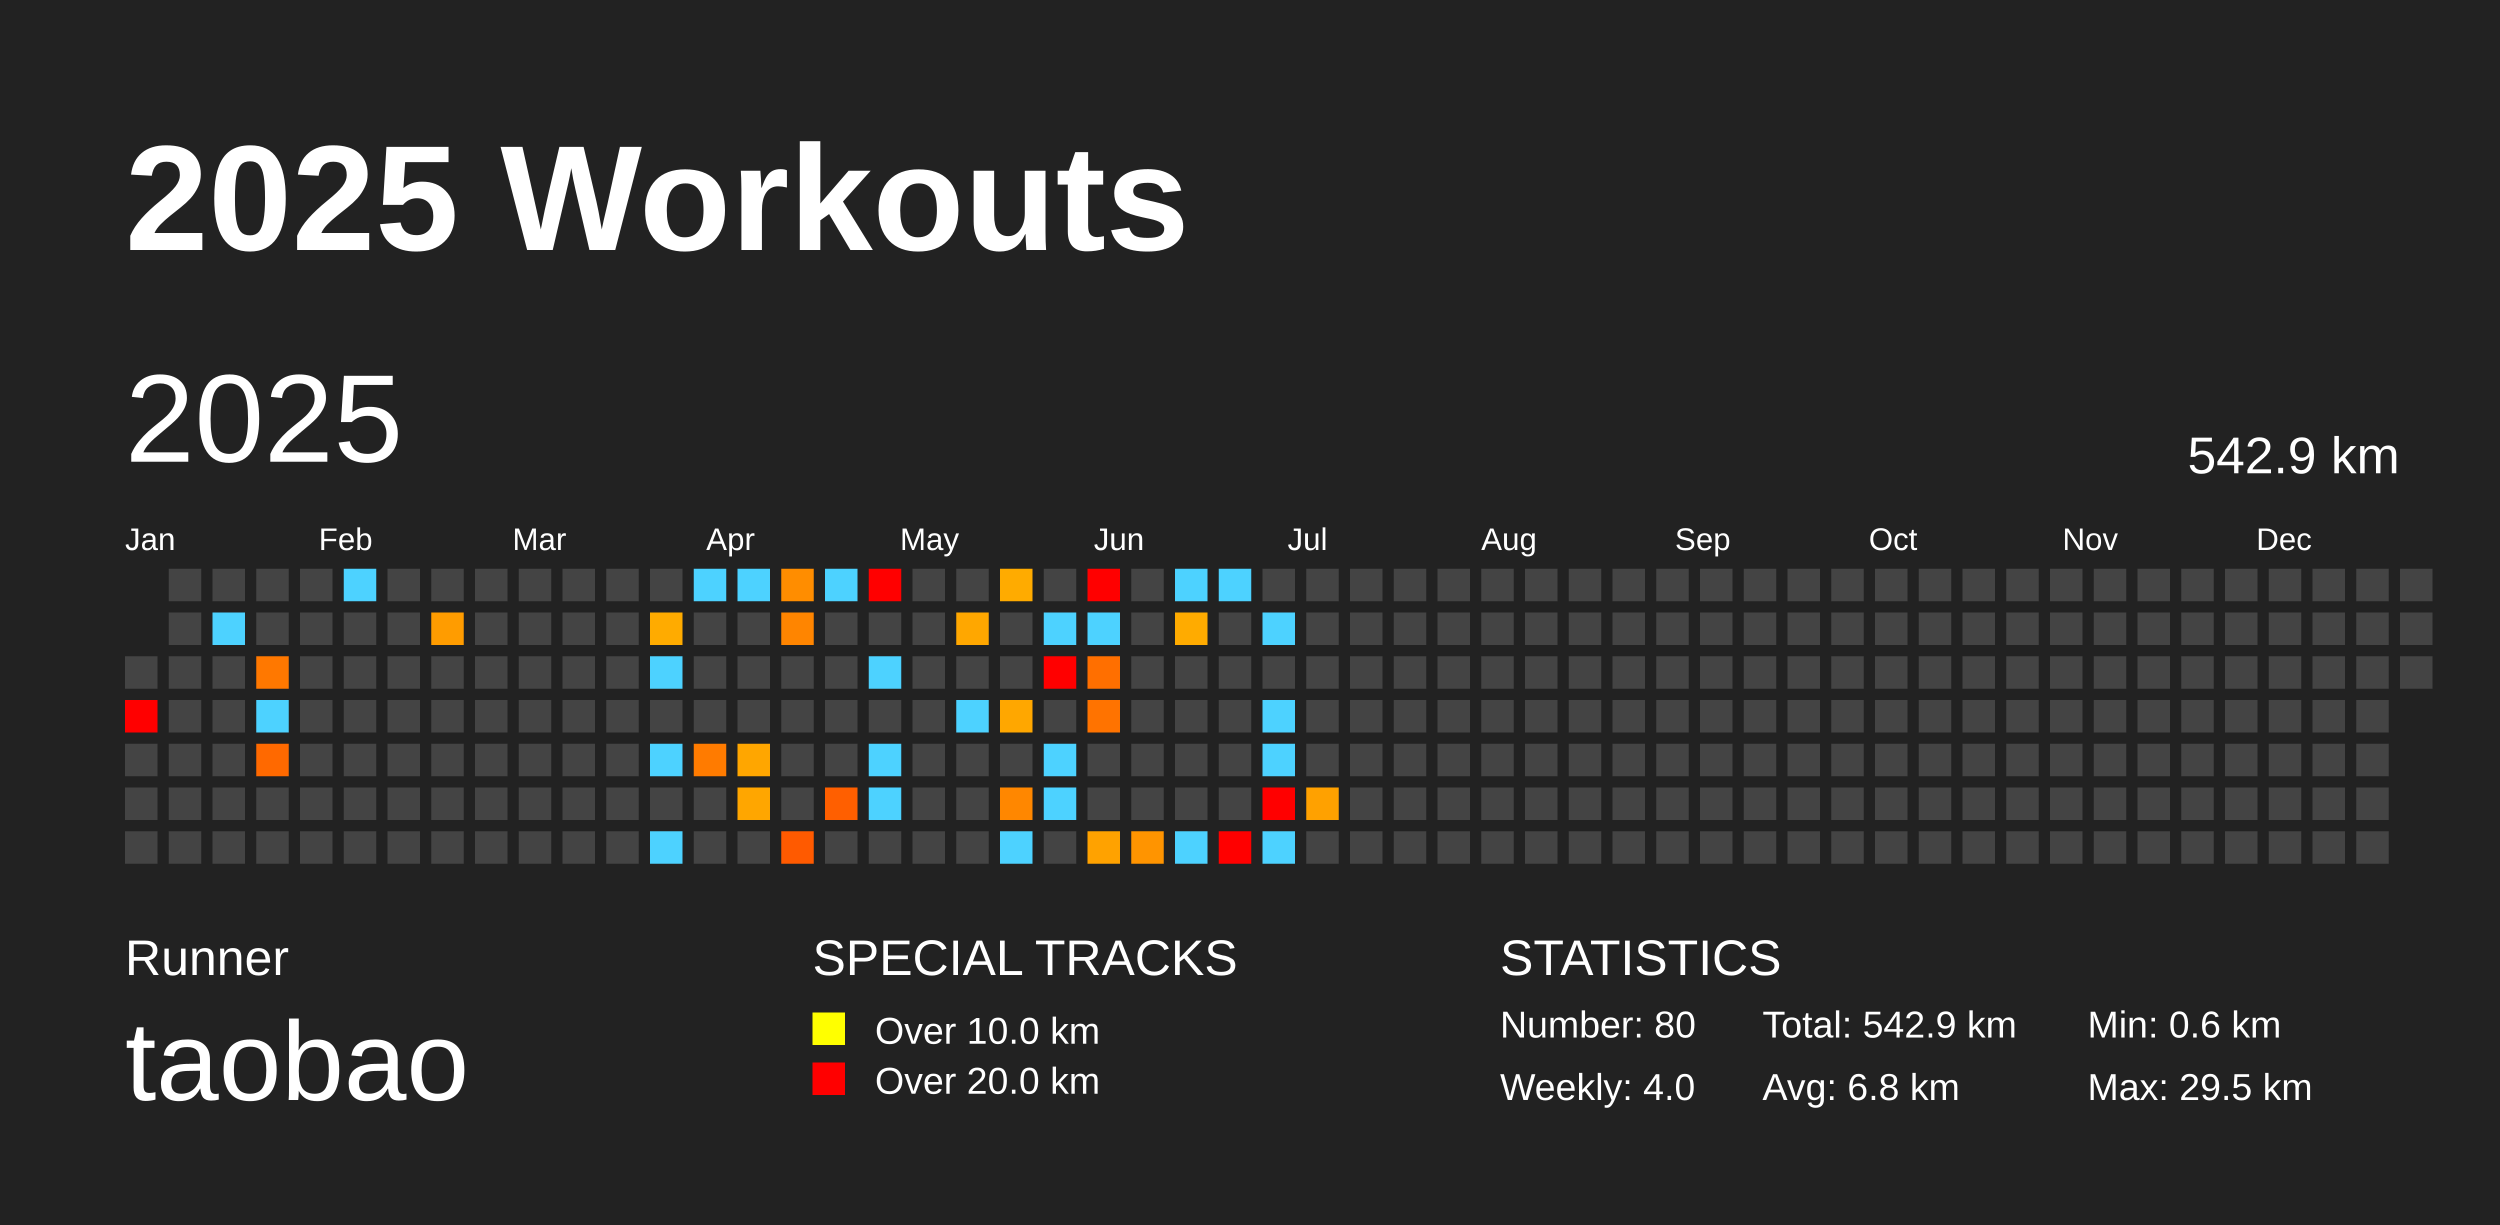
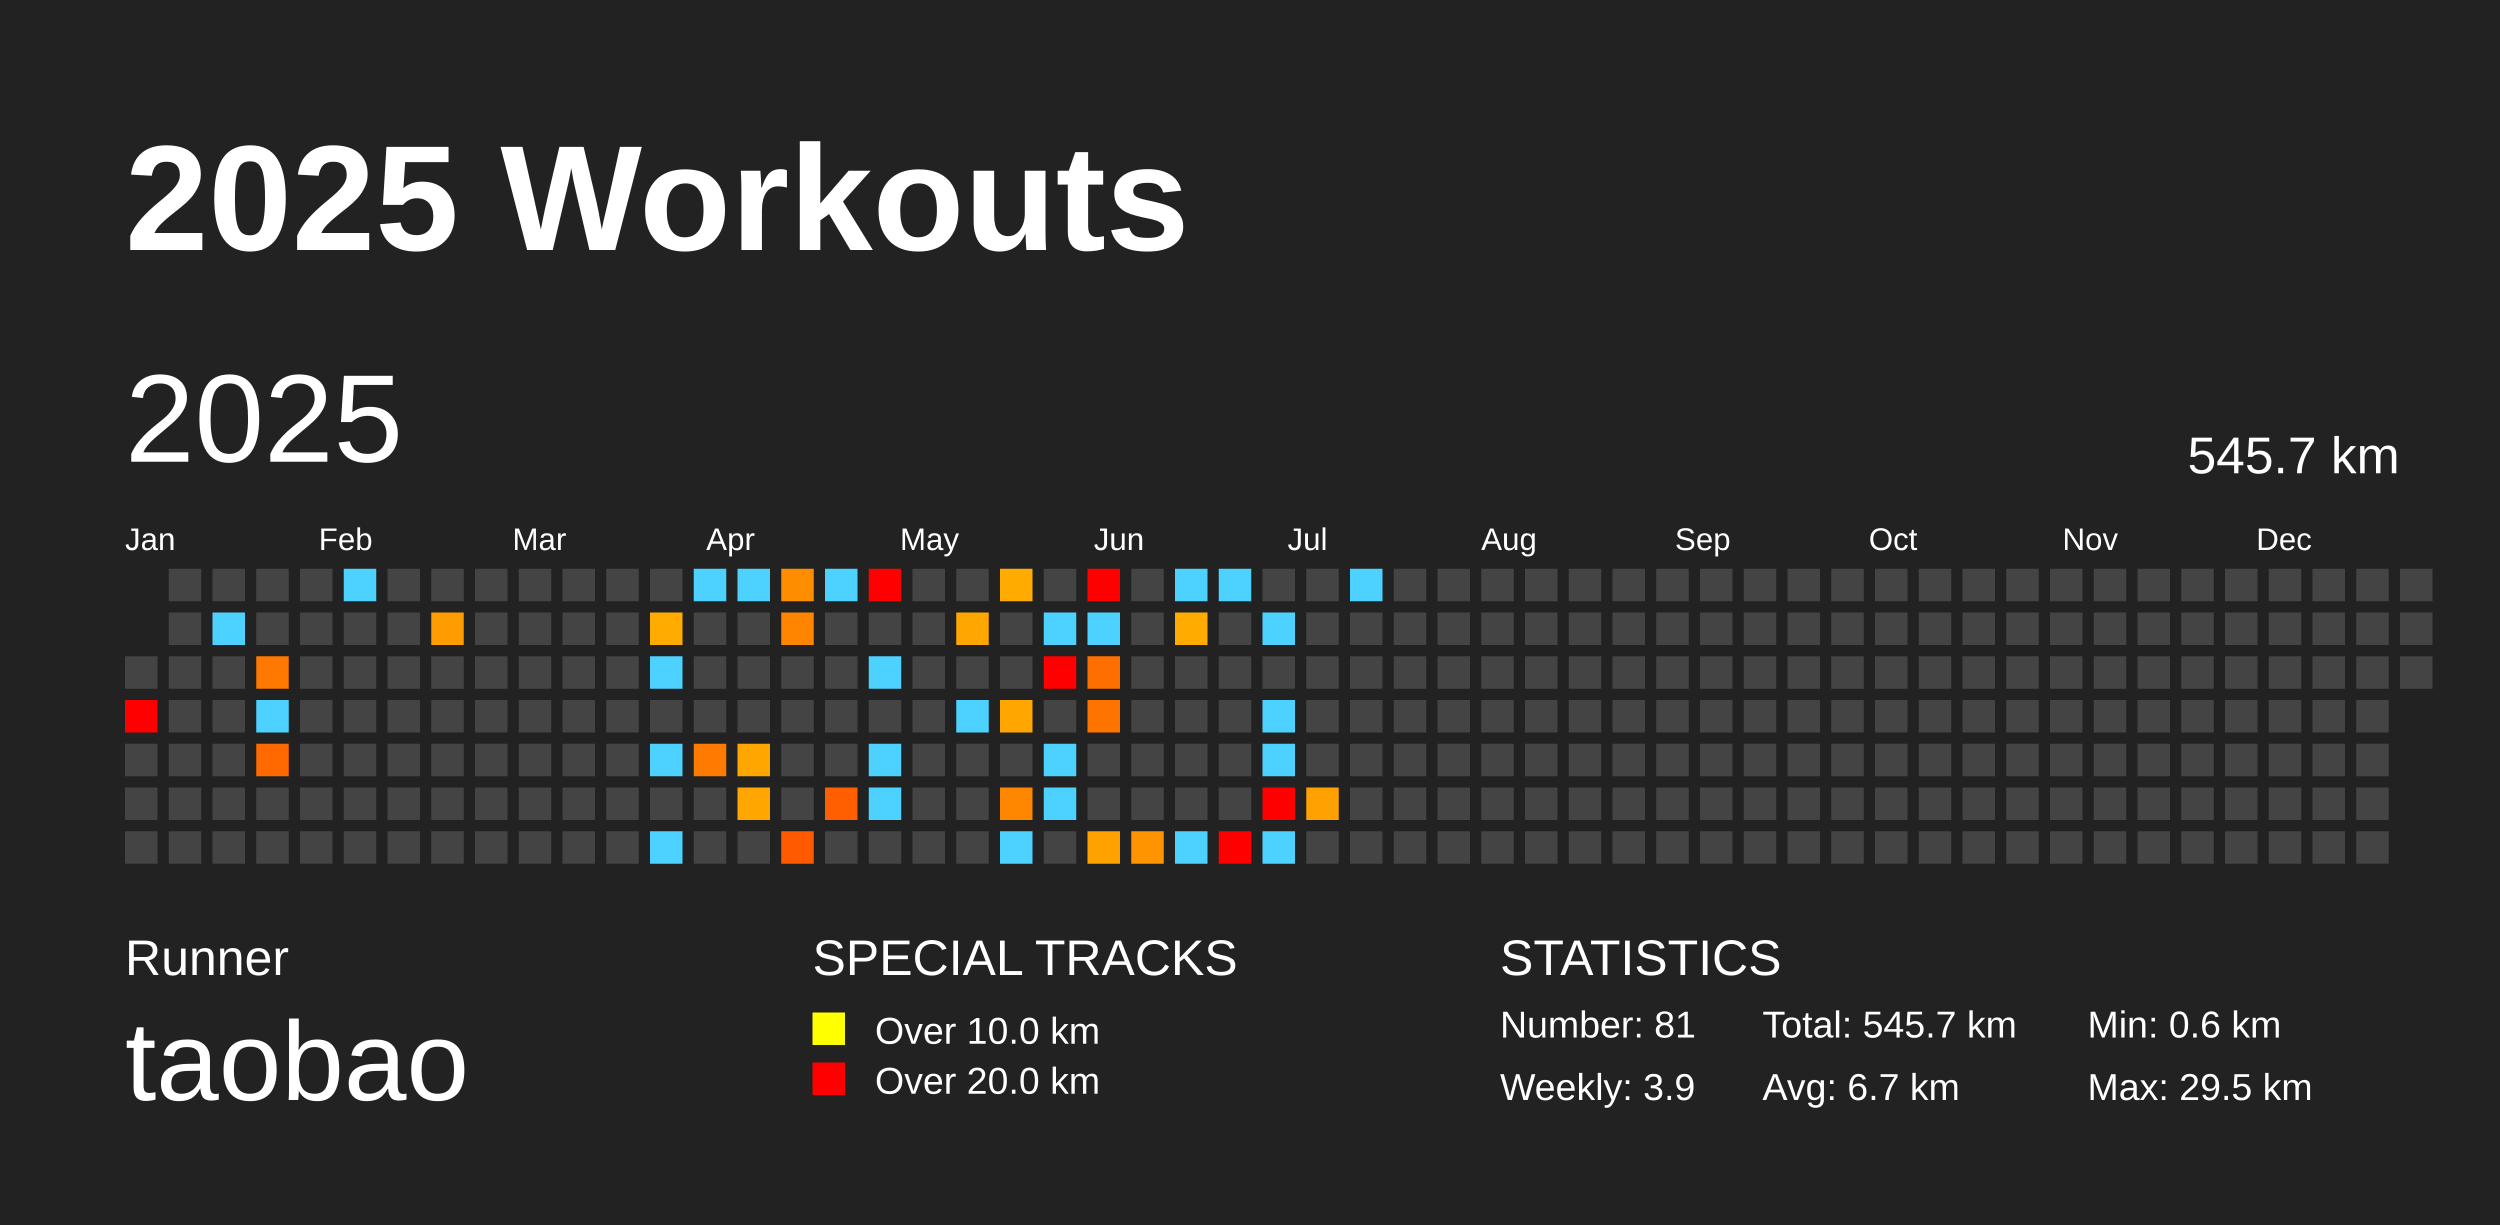
<svg xmlns="http://www.w3.org/2000/svg" baseProfile="full" height="98mm" version="1.1" viewBox="0,0,200,98" width="200mm">
  <defs />
  <rect fill="#222222" height="98" width="200" x="0" y="0" />
  <text fill="#FFFFFF" style="font-size:12px; font-family:Arial; font-weight:bold;" x="10" y="20">2025 Workouts</text>
  <text fill="#FFFFFF" style="font-size:4px; font-family:Arial" x="10" y="78">Runner</text>
  <text fill="#FFFFFF" style="font-size:9px; font-family:Arial" x="10" y="88">taobao</text>
  <text fill="#FFFFFF" style="font-size:4px; font-family:Arial" x="65" y="78">SPECIAL TRACKS</text>
  <rect fill="yellow" height="2.6" width="2.6" x="65" y="81" />
  <text fill="#FFFFFF" style="font-size:3px; font-family:Arial" x="70" y="83.5">Over 10.0 km</text>
  <rect fill="red" height="2.6" width="2.6" x="65" y="85" />
  <text fill="#FFFFFF" style="font-size:3px; font-family:Arial" x="70" y="87.5">Over 20.0 km</text>
  <text fill="#FFFFFF" style="font-size:4px; font-family:Arial" x="120" y="78">STATISTICS</text>
-   <text fill="#FFFFFF" style="font-size:3px; font-family:Arial" x="120" y="83">Number: 80</text>
-   <text fill="#FFFFFF" style="font-size:3px; font-family:Arial" x="120" y="88">Weekly: 4.0</text>
-   <text fill="#FFFFFF" style="font-size:3px; font-family:Arial" x="141" y="83">Total: 542.9 km</text>
-   <text fill="#FFFFFF" style="font-size:3px; font-family:Arial" x="141" y="88">Avg: 6.8 km</text>
+   <text fill="#FFFFFF" style="font-size:3px; font-family:Arial" x="120" y="83">Number: 81</text>
+   <text fill="#FFFFFF" style="font-size:3px; font-family:Arial" x="120" y="88">Weekly: 3.9</text>
+   <text fill="#FFFFFF" style="font-size:3px; font-family:Arial" x="141" y="83">Total: 545.7 km</text>
+   <text fill="#FFFFFF" style="font-size:3px; font-family:Arial" x="141" y="88">Avg: 6.7 km</text>
  <text fill="#FFFFFF" style="font-size:3px; font-family:Arial" x="167" y="83">Min: 0.6 km</text>
  <text fill="#FFFFFF" style="font-size:3px; font-family:Arial" x="167" y="88">Max: 29.5 km</text>
  <text dominant-baseline="hanging" fill="#FFFFFF" style="font-size:10.0px; font-family:Arial;" x="10" y="30">2025</text>
-   <text dominant-baseline="hanging" fill="#FFFFFF" style="font-size:4.125px; font-family:Arial;" x="175" y="35">542.9 km</text>
+   <text dominant-baseline="hanging" fill="#FFFFFF" style="font-size:4.125px; font-family:Arial;" x="175" y="35">545.7 km</text>
  <text fill="#FFFFFF" style="font-size:2.5px; font-family:Arial" x="10.0" y="44">Jan</text>
  <text fill="#FFFFFF" style="font-size:2.5px; font-family:Arial" x="25.5" y="44">Feb</text>
  <text fill="#FFFFFF" style="font-size:2.5px; font-family:Arial" x="41.0" y="44">Mar</text>
  <text fill="#FFFFFF" style="font-size:2.5px; font-family:Arial" x="56.5" y="44">Apr</text>
  <text fill="#FFFFFF" style="font-size:2.5px; font-family:Arial" x="72.0" y="44">May</text>
  <text fill="#FFFFFF" style="font-size:2.5px; font-family:Arial" x="87.5" y="44">Jun</text>
  <text fill="#FFFFFF" style="font-size:2.5px; font-family:Arial" x="103.0" y="44">Jul</text>
  <text fill="#FFFFFF" style="font-size:2.5px; font-family:Arial" x="118.5" y="44">Aug</text>
  <text fill="#FFFFFF" style="font-size:2.5px; font-family:Arial" x="134.0" y="44">Sep</text>
  <text fill="#FFFFFF" style="font-size:2.5px; font-family:Arial" x="149.5" y="44">Oct</text>
  <text fill="#FFFFFF" style="font-size:2.5px; font-family:Arial" x="165.0" y="44">Nov</text>
  <text fill="#FFFFFF" style="font-size:2.5px; font-family:Arial" x="180.5" y="44">Dec</text>
  <rect fill="#444444" height="2.6" width="2.6" x="10.0" y="52.5" />
  <rect fill="red" height="2.6" width="2.6" x="10.0" y="56.0" />
  <rect fill="#444444" height="2.6" width="2.6" x="10.0" y="59.5" />
  <rect fill="#444444" height="2.6" width="2.6" x="10.0" y="63.0" />
  <rect fill="#444444" height="2.6" width="2.6" x="10.0" y="66.5" />
  <rect fill="#444444" height="2.6" width="2.6" x="13.5" y="45.5" />
  <rect fill="#444444" height="2.6" width="2.6" x="13.5" y="49.0" />
  <rect fill="#444444" height="2.6" width="2.6" x="13.5" y="52.5" />
  <rect fill="#444444" height="2.6" width="2.6" x="13.5" y="56.0" />
  <rect fill="#444444" height="2.6" width="2.6" x="13.5" y="59.5" />
  <rect fill="#444444" height="2.6" width="2.6" x="13.5" y="63.0" />
  <rect fill="#444444" height="2.6" width="2.6" x="13.5" y="66.5" />
  <rect fill="#444444" height="2.6" width="2.6" x="17.0" y="45.5" />
  <rect fill="#4dd2ff" height="2.6" width="2.6" x="17.0" y="49.0" />
  <rect fill="#444444" height="2.6" width="2.6" x="17.0" y="52.5" />
  <rect fill="#444444" height="2.6" width="2.6" x="17.0" y="56.0" />
  <rect fill="#444444" height="2.6" width="2.6" x="17.0" y="59.5" />
  <rect fill="#444444" height="2.6" width="2.6" x="17.0" y="63.0" />
  <rect fill="#444444" height="2.6" width="2.6" x="17.0" y="66.5" />
  <rect fill="#444444" height="2.6" width="2.6" x="20.5" y="45.5" />
  <rect fill="#444444" height="2.6" width="2.6" x="20.5" y="49.0" />
  <rect fill="#ff7800" height="2.6" width="2.6" x="20.5" y="52.5" />
  <rect fill="#4dd2ff" height="2.6" width="2.6" x="20.5" y="56.0" />
  <rect fill="#ff6900" height="2.6" width="2.6" x="20.5" y="59.5" />
  <rect fill="#444444" height="2.6" width="2.6" x="20.5" y="63.0" />
  <rect fill="#444444" height="2.6" width="2.6" x="20.5" y="66.5" />
  <rect fill="#444444" height="2.6" width="2.6" x="24.0" y="45.5" />
  <rect fill="#444444" height="2.6" width="2.6" x="24.0" y="49.0" />
  <rect fill="#444444" height="2.6" width="2.6" x="24.0" y="52.5" />
  <rect fill="#444444" height="2.6" width="2.6" x="24.0" y="56.0" />
  <rect fill="#444444" height="2.6" width="2.6" x="24.0" y="59.5" />
  <rect fill="#444444" height="2.6" width="2.6" x="24.0" y="63.0" />
  <rect fill="#444444" height="2.6" width="2.6" x="24.0" y="66.5" />
  <rect fill="#4dd2ff" height="2.6" width="2.6" x="27.5" y="45.5" />
  <rect fill="#444444" height="2.6" width="2.6" x="27.5" y="49.0" />
  <rect fill="#444444" height="2.6" width="2.6" x="27.5" y="52.5" />
  <rect fill="#444444" height="2.6" width="2.6" x="27.5" y="56.0" />
  <rect fill="#444444" height="2.6" width="2.6" x="27.5" y="59.5" />
  <rect fill="#444444" height="2.6" width="2.6" x="27.5" y="63.0" />
  <rect fill="#444444" height="2.6" width="2.6" x="27.5" y="66.5" />
  <rect fill="#444444" height="2.6" width="2.6" x="31.0" y="45.5" />
  <rect fill="#444444" height="2.6" width="2.6" x="31.0" y="49.0" />
  <rect fill="#444444" height="2.6" width="2.6" x="31.0" y="52.5" />
  <rect fill="#444444" height="2.6" width="2.6" x="31.0" y="56.0" />
  <rect fill="#444444" height="2.6" width="2.6" x="31.0" y="59.5" />
  <rect fill="#444444" height="2.6" width="2.6" x="31.0" y="63.0" />
  <rect fill="#444444" height="2.6" width="2.6" x="31.0" y="66.5" />
  <rect fill="#444444" height="2.6" width="2.6" x="34.5" y="45.5" />
  <rect fill="#ff9c00" height="2.6" width="2.6" x="34.5" y="49.0" />
  <rect fill="#444444" height="2.6" width="2.6" x="34.5" y="52.5" />
  <rect fill="#444444" height="2.6" width="2.6" x="34.5" y="56.0" />
  <rect fill="#444444" height="2.6" width="2.6" x="34.5" y="59.5" />
  <rect fill="#444444" height="2.6" width="2.6" x="34.5" y="63.0" />
  <rect fill="#444444" height="2.6" width="2.6" x="34.5" y="66.5" />
  <rect fill="#444444" height="2.6" width="2.6" x="38.0" y="45.5" />
  <rect fill="#444444" height="2.6" width="2.6" x="38.0" y="49.0" />
  <rect fill="#444444" height="2.6" width="2.6" x="38.0" y="52.5" />
  <rect fill="#444444" height="2.6" width="2.6" x="38.0" y="56.0" />
  <rect fill="#444444" height="2.6" width="2.6" x="38.0" y="59.5" />
  <rect fill="#444444" height="2.6" width="2.6" x="38.0" y="63.0" />
  <rect fill="#444444" height="2.6" width="2.6" x="38.0" y="66.5" />
  <rect fill="#444444" height="2.6" width="2.6" x="41.5" y="45.5" />
  <rect fill="#444444" height="2.6" width="2.6" x="41.5" y="49.0" />
  <rect fill="#444444" height="2.6" width="2.6" x="41.5" y="52.5" />
  <rect fill="#444444" height="2.6" width="2.6" x="41.5" y="56.0" />
  <rect fill="#444444" height="2.6" width="2.6" x="41.5" y="59.5" />
  <rect fill="#444444" height="2.6" width="2.6" x="41.5" y="63.0" />
  <rect fill="#444444" height="2.6" width="2.6" x="41.5" y="66.5" />
  <rect fill="#444444" height="2.6" width="2.6" x="45.0" y="45.5" />
  <rect fill="#444444" height="2.6" width="2.6" x="45.0" y="49.0" />
  <rect fill="#444444" height="2.6" width="2.6" x="45.0" y="52.5" />
  <rect fill="#444444" height="2.6" width="2.6" x="45.0" y="56.0" />
  <rect fill="#444444" height="2.6" width="2.6" x="45.0" y="59.5" />
  <rect fill="#444444" height="2.6" width="2.6" x="45.0" y="63.0" />
  <rect fill="#444444" height="2.6" width="2.6" x="45.0" y="66.5" />
  <rect fill="#444444" height="2.6" width="2.6" x="48.5" y="45.5" />
  <rect fill="#444444" height="2.6" width="2.6" x="48.5" y="49.0" />
  <rect fill="#444444" height="2.6" width="2.6" x="48.5" y="52.5" />
  <rect fill="#444444" height="2.6" width="2.6" x="48.5" y="56.0" />
  <rect fill="#444444" height="2.6" width="2.6" x="48.5" y="59.5" />
  <rect fill="#444444" height="2.6" width="2.6" x="48.5" y="63.0" />
  <rect fill="#444444" height="2.6" width="2.6" x="48.5" y="66.5" />
  <rect fill="#444444" height="2.6" width="2.6" x="52.0" y="45.5" />
  <rect fill="#ffab00" height="2.6" width="2.6" x="52.0" y="49.0" />
  <rect fill="#4dd2ff" height="2.6" width="2.6" x="52.0" y="52.5" />
  <rect fill="#444444" height="2.6" width="2.6" x="52.0" y="56.0" />
  <rect fill="#4dd2ff" height="2.6" width="2.6" x="52.0" y="59.5" />
  <rect fill="#444444" height="2.6" width="2.6" x="52.0" y="63.0" />
  <rect fill="#4dd2ff" height="2.6" width="2.6" x="52.0" y="66.5" />
  <rect fill="#4dd2ff" height="2.6" width="2.6" x="55.5" y="45.5" />
  <rect fill="#444444" height="2.6" width="2.6" x="55.5" y="49.0" />
  <rect fill="#444444" height="2.6" width="2.6" x="55.5" y="52.5" />
  <rect fill="#444444" height="2.6" width="2.6" x="55.5" y="56.0" />
  <rect fill="#ff7b00" height="2.6" width="2.6" x="55.5" y="59.5" />
  <rect fill="#444444" height="2.6" width="2.6" x="55.5" y="63.0" />
  <rect fill="#444444" height="2.6" width="2.6" x="55.5" y="66.5" />
  <rect fill="#4dd2ff" height="2.6" width="2.6" x="59.0" y="45.5" />
  <rect fill="#444444" height="2.6" width="2.6" x="59.0" y="49.0" />
  <rect fill="#444444" height="2.6" width="2.6" x="59.0" y="52.5" />
  <rect fill="#444444" height="2.6" width="2.6" x="59.0" y="56.0" />
  <rect fill="#ffa600" height="2.6" width="2.6" x="59.0" y="59.5" />
  <rect fill="#ffa600" height="2.6" width="2.6" x="59.0" y="63.0" />
  <rect fill="#444444" height="2.6" width="2.6" x="59.0" y="66.5" />
  <rect fill="#ff8d00" height="2.6" width="2.6" x="62.5" y="45.5" />
  <rect fill="#ff8500" height="2.6" width="2.6" x="62.5" y="49.0" />
  <rect fill="#444444" height="2.6" width="2.6" x="62.5" y="52.5" />
  <rect fill="#444444" height="2.6" width="2.6" x="62.5" y="56.0" />
  <rect fill="#444444" height="2.6" width="2.6" x="62.5" y="59.5" />
  <rect fill="#444444" height="2.6" width="2.6" x="62.5" y="63.0" />
  <rect fill="#ff5a00" height="2.6" width="2.6" x="62.5" y="66.5" />
  <rect fill="#4dd2ff" height="2.6" width="2.6" x="66.0" y="45.5" />
  <rect fill="#444444" height="2.6" width="2.6" x="66.0" y="49.0" />
  <rect fill="#444444" height="2.6" width="2.6" x="66.0" y="52.5" />
  <rect fill="#444444" height="2.6" width="2.6" x="66.0" y="56.0" />
  <rect fill="#444444" height="2.6" width="2.6" x="66.0" y="59.5" />
  <rect fill="#ff5f00" height="2.6" width="2.6" x="66.0" y="63.0" />
  <rect fill="#444444" height="2.6" width="2.6" x="66.0" y="66.5" />
  <rect fill="red" height="2.6" width="2.6" x="69.5" y="45.5" />
  <rect fill="#444444" height="2.6" width="2.6" x="69.5" y="49.0" />
  <rect fill="#4dd2ff" height="2.6" width="2.6" x="69.5" y="52.5" />
  <rect fill="#444444" height="2.6" width="2.6" x="69.5" y="56.0" />
  <rect fill="#4dd2ff" height="2.6" width="2.6" x="69.5" y="59.5" />
  <rect fill="#4dd2ff" height="2.6" width="2.6" x="69.5" y="63.0" />
  <rect fill="#444444" height="2.6" width="2.6" x="69.5" y="66.5" />
  <rect fill="#444444" height="2.6" width="2.6" x="73.0" y="45.5" />
  <rect fill="#444444" height="2.6" width="2.6" x="73.0" y="49.0" />
  <rect fill="#444444" height="2.6" width="2.6" x="73.0" y="52.5" />
  <rect fill="#444444" height="2.6" width="2.6" x="73.0" y="56.0" />
  <rect fill="#444444" height="2.6" width="2.6" x="73.0" y="59.5" />
  <rect fill="#444444" height="2.6" width="2.6" x="73.0" y="63.0" />
  <rect fill="#444444" height="2.6" width="2.6" x="73.0" y="66.5" />
  <rect fill="#444444" height="2.6" width="2.6" x="76.5" y="45.5" />
  <rect fill="#ffa700" height="2.6" width="2.6" x="76.5" y="49.0" />
  <rect fill="#444444" height="2.6" width="2.6" x="76.5" y="52.5" />
  <rect fill="#4dd2ff" height="2.6" width="2.6" x="76.5" y="56.0" />
  <rect fill="#444444" height="2.6" width="2.6" x="76.5" y="59.5" />
  <rect fill="#444444" height="2.6" width="2.6" x="76.5" y="63.0" />
  <rect fill="#444444" height="2.6" width="2.6" x="76.5" y="66.5" />
  <rect fill="#ffab00" height="2.6" width="2.6" x="80.0" y="45.5" />
  <rect fill="#444444" height="2.6" width="2.6" x="80.0" y="49.0" />
  <rect fill="#444444" height="2.6" width="2.6" x="80.0" y="52.5" />
  <rect fill="#ffa700" height="2.6" width="2.6" x="80.0" y="56.0" />
  <rect fill="#444444" height="2.6" width="2.6" x="80.0" y="59.5" />
  <rect fill="#ff8700" height="2.6" width="2.6" x="80.0" y="63.0" />
  <rect fill="#4dd2ff" height="2.6" width="2.6" x="80.0" y="66.5" />
  <rect fill="#444444" height="2.6" width="2.6" x="83.5" y="45.5" />
  <rect fill="#4dd2ff" height="2.6" width="2.6" x="83.5" y="49.0" />
  <rect fill="red" height="2.6" width="2.6" x="83.5" y="52.5" />
  <rect fill="#444444" height="2.6" width="2.6" x="83.5" y="56.0" />
  <rect fill="#4dd2ff" height="2.6" width="2.6" x="83.5" y="59.5" />
  <rect fill="#4dd2ff" height="2.6" width="2.6" x="83.5" y="63.0" />
  <rect fill="#444444" height="2.6" width="2.6" x="83.5" y="66.5" />
  <rect fill="red" height="2.6" width="2.6" x="87.0" y="45.5" />
  <rect fill="#4dd2ff" height="2.6" width="2.6" x="87.0" y="49.0" />
  <rect fill="#ff6f00" height="2.6" width="2.6" x="87.0" y="52.5" />
  <rect fill="#ff7300" height="2.6" width="2.6" x="87.0" y="56.0" />
  <rect fill="#444444" height="2.6" width="2.6" x="87.0" y="59.5" />
  <rect fill="#444444" height="2.6" width="2.6" x="87.0" y="63.0" />
  <rect fill="#ffa200" height="2.6" width="2.6" x="87.0" y="66.5" />
  <rect fill="#444444" height="2.6" width="2.6" x="90.5" y="45.5" />
  <rect fill="#444444" height="2.6" width="2.6" x="90.5" y="49.0" />
  <rect fill="#444444" height="2.6" width="2.6" x="90.5" y="52.5" />
  <rect fill="#444444" height="2.6" width="2.6" x="90.5" y="56.0" />
  <rect fill="#444444" height="2.6" width="2.6" x="90.5" y="59.5" />
  <rect fill="#444444" height="2.6" width="2.6" x="90.5" y="63.0" />
  <rect fill="#ff9400" height="2.6" width="2.6" x="90.5" y="66.5" />
  <rect fill="#4dd2ff" height="2.6" width="2.6" x="94.0" y="45.5" />
  <rect fill="#ffab00" height="2.6" width="2.6" x="94.0" y="49.0" />
  <rect fill="#444444" height="2.6" width="2.6" x="94.0" y="52.5" />
  <rect fill="#444444" height="2.6" width="2.6" x="94.0" y="56.0" />
  <rect fill="#444444" height="2.6" width="2.6" x="94.0" y="59.5" />
  <rect fill="#444444" height="2.6" width="2.6" x="94.0" y="63.0" />
  <rect fill="#4dd2ff" height="2.6" width="2.6" x="94.0" y="66.5" />
  <rect fill="#4dd2ff" height="2.6" width="2.6" x="97.5" y="45.5" />
  <rect fill="#444444" height="2.6" width="2.6" x="97.5" y="49.0" />
  <rect fill="#444444" height="2.6" width="2.6" x="97.5" y="52.5" />
  <rect fill="#444444" height="2.6" width="2.6" x="97.5" y="56.0" />
  <rect fill="#444444" height="2.6" width="2.6" x="97.5" y="59.5" />
  <rect fill="#444444" height="2.6" width="2.6" x="97.5" y="63.0" />
  <rect fill="red" height="2.6" width="2.6" x="97.5" y="66.5" />
  <rect fill="#444444" height="2.6" width="2.6" x="101.0" y="45.5" />
  <rect fill="#4dd2ff" height="2.6" width="2.6" x="101.0" y="49.0" />
  <rect fill="#444444" height="2.6" width="2.6" x="101.0" y="52.5" />
  <rect fill="#4dd2ff" height="2.6" width="2.6" x="101.0" y="56.0" />
  <rect fill="#4dd2ff" height="2.6" width="2.6" x="101.0" y="59.5" />
  <rect fill="red" height="2.6" width="2.6" x="101.0" y="63.0" />
  <rect fill="#4dd2ff" height="2.6" width="2.6" x="101.0" y="66.5" />
  <rect fill="#444444" height="2.6" width="2.6" x="104.5" y="45.5" />
  <rect fill="#444444" height="2.6" width="2.6" x="104.5" y="49.0" />
  <rect fill="#444444" height="2.6" width="2.6" x="104.5" y="52.5" />
  <rect fill="#444444" height="2.6" width="2.6" x="104.5" y="56.0" />
  <rect fill="#444444" height="2.6" width="2.6" x="104.5" y="59.5" />
  <rect fill="#ffa100" height="2.6" width="2.6" x="104.5" y="63.0" />
  <rect fill="#444444" height="2.6" width="2.6" x="104.5" y="66.5" />
-   <rect fill="#444444" height="2.6" width="2.6" x="108.0" y="45.5" />
+   <rect fill="#4dd2ff" height="2.6" width="2.6" x="108.0" y="45.5" />
  <rect fill="#444444" height="2.6" width="2.6" x="108.0" y="49.0" />
  <rect fill="#444444" height="2.6" width="2.6" x="108.0" y="52.5" />
  <rect fill="#444444" height="2.6" width="2.6" x="108.0" y="56.0" />
  <rect fill="#444444" height="2.6" width="2.6" x="108.0" y="59.5" />
  <rect fill="#444444" height="2.6" width="2.6" x="108.0" y="63.0" />
  <rect fill="#444444" height="2.6" width="2.6" x="108.0" y="66.5" />
  <rect fill="#444444" height="2.6" width="2.6" x="111.5" y="45.5" />
  <rect fill="#444444" height="2.6" width="2.6" x="111.5" y="49.0" />
  <rect fill="#444444" height="2.6" width="2.6" x="111.5" y="52.5" />
  <rect fill="#444444" height="2.6" width="2.6" x="111.5" y="56.0" />
  <rect fill="#444444" height="2.6" width="2.6" x="111.5" y="59.5" />
  <rect fill="#444444" height="2.6" width="2.6" x="111.5" y="63.0" />
  <rect fill="#444444" height="2.6" width="2.6" x="111.5" y="66.5" />
  <rect fill="#444444" height="2.6" width="2.6" x="115.0" y="45.5" />
  <rect fill="#444444" height="2.6" width="2.6" x="115.0" y="49.0" />
  <rect fill="#444444" height="2.6" width="2.6" x="115.0" y="52.5" />
  <rect fill="#444444" height="2.6" width="2.6" x="115.0" y="56.0" />
  <rect fill="#444444" height="2.6" width="2.6" x="115.0" y="59.5" />
  <rect fill="#444444" height="2.6" width="2.6" x="115.0" y="63.0" />
  <rect fill="#444444" height="2.6" width="2.6" x="115.0" y="66.5" />
  <rect fill="#444444" height="2.6" width="2.6" x="118.5" y="45.5" />
  <rect fill="#444444" height="2.6" width="2.6" x="118.5" y="49.0" />
  <rect fill="#444444" height="2.6" width="2.6" x="118.5" y="52.5" />
  <rect fill="#444444" height="2.6" width="2.6" x="118.5" y="56.0" />
  <rect fill="#444444" height="2.6" width="2.6" x="118.5" y="59.5" />
  <rect fill="#444444" height="2.6" width="2.6" x="118.5" y="63.0" />
  <rect fill="#444444" height="2.6" width="2.6" x="118.5" y="66.5" />
  <rect fill="#444444" height="2.6" width="2.6" x="122.0" y="45.5" />
  <rect fill="#444444" height="2.6" width="2.6" x="122.0" y="49.0" />
  <rect fill="#444444" height="2.6" width="2.6" x="122.0" y="52.5" />
  <rect fill="#444444" height="2.6" width="2.6" x="122.0" y="56.0" />
  <rect fill="#444444" height="2.6" width="2.6" x="122.0" y="59.5" />
  <rect fill="#444444" height="2.6" width="2.6" x="122.0" y="63.0" />
  <rect fill="#444444" height="2.6" width="2.6" x="122.0" y="66.5" />
  <rect fill="#444444" height="2.6" width="2.6" x="125.5" y="45.5" />
  <rect fill="#444444" height="2.6" width="2.6" x="125.5" y="49.0" />
  <rect fill="#444444" height="2.6" width="2.6" x="125.5" y="52.5" />
  <rect fill="#444444" height="2.6" width="2.6" x="125.5" y="56.0" />
  <rect fill="#444444" height="2.6" width="2.6" x="125.5" y="59.5" />
  <rect fill="#444444" height="2.6" width="2.6" x="125.5" y="63.0" />
  <rect fill="#444444" height="2.6" width="2.6" x="125.5" y="66.5" />
  <rect fill="#444444" height="2.6" width="2.6" x="129.0" y="45.5" />
  <rect fill="#444444" height="2.6" width="2.6" x="129.0" y="49.0" />
  <rect fill="#444444" height="2.6" width="2.6" x="129.0" y="52.5" />
  <rect fill="#444444" height="2.6" width="2.6" x="129.0" y="56.0" />
  <rect fill="#444444" height="2.6" width="2.6" x="129.0" y="59.5" />
  <rect fill="#444444" height="2.6" width="2.6" x="129.0" y="63.0" />
  <rect fill="#444444" height="2.6" width="2.6" x="129.0" y="66.5" />
  <rect fill="#444444" height="2.6" width="2.6" x="132.5" y="45.5" />
  <rect fill="#444444" height="2.6" width="2.6" x="132.5" y="49.0" />
  <rect fill="#444444" height="2.6" width="2.6" x="132.5" y="52.5" />
  <rect fill="#444444" height="2.6" width="2.6" x="132.5" y="56.0" />
  <rect fill="#444444" height="2.6" width="2.6" x="132.5" y="59.5" />
  <rect fill="#444444" height="2.6" width="2.6" x="132.5" y="63.0" />
  <rect fill="#444444" height="2.6" width="2.6" x="132.5" y="66.5" />
  <rect fill="#444444" height="2.6" width="2.6" x="136.0" y="45.5" />
  <rect fill="#444444" height="2.6" width="2.6" x="136.0" y="49.0" />
  <rect fill="#444444" height="2.6" width="2.6" x="136.0" y="52.5" />
  <rect fill="#444444" height="2.6" width="2.6" x="136.0" y="56.0" />
  <rect fill="#444444" height="2.6" width="2.6" x="136.0" y="59.5" />
  <rect fill="#444444" height="2.6" width="2.6" x="136.0" y="63.0" />
  <rect fill="#444444" height="2.6" width="2.6" x="136.0" y="66.5" />
  <rect fill="#444444" height="2.6" width="2.6" x="139.5" y="45.5" />
  <rect fill="#444444" height="2.6" width="2.6" x="139.5" y="49.0" />
  <rect fill="#444444" height="2.6" width="2.6" x="139.5" y="52.5" />
  <rect fill="#444444" height="2.6" width="2.6" x="139.5" y="56.0" />
  <rect fill="#444444" height="2.6" width="2.6" x="139.5" y="59.5" />
  <rect fill="#444444" height="2.6" width="2.6" x="139.5" y="63.0" />
  <rect fill="#444444" height="2.6" width="2.6" x="139.5" y="66.5" />
  <rect fill="#444444" height="2.6" width="2.6" x="143.0" y="45.5" />
  <rect fill="#444444" height="2.6" width="2.6" x="143.0" y="49.0" />
  <rect fill="#444444" height="2.6" width="2.6" x="143.0" y="52.5" />
  <rect fill="#444444" height="2.6" width="2.6" x="143.0" y="56.0" />
  <rect fill="#444444" height="2.6" width="2.6" x="143.0" y="59.5" />
  <rect fill="#444444" height="2.6" width="2.6" x="143.0" y="63.0" />
  <rect fill="#444444" height="2.6" width="2.6" x="143.0" y="66.5" />
  <rect fill="#444444" height="2.6" width="2.6" x="146.5" y="45.5" />
  <rect fill="#444444" height="2.6" width="2.6" x="146.5" y="49.0" />
  <rect fill="#444444" height="2.6" width="2.6" x="146.5" y="52.5" />
  <rect fill="#444444" height="2.6" width="2.6" x="146.5" y="56.0" />
  <rect fill="#444444" height="2.6" width="2.6" x="146.5" y="59.5" />
  <rect fill="#444444" height="2.6" width="2.6" x="146.5" y="63.0" />
  <rect fill="#444444" height="2.6" width="2.6" x="146.5" y="66.5" />
  <rect fill="#444444" height="2.6" width="2.6" x="150.0" y="45.5" />
  <rect fill="#444444" height="2.6" width="2.6" x="150.0" y="49.0" />
  <rect fill="#444444" height="2.6" width="2.6" x="150.0" y="52.5" />
  <rect fill="#444444" height="2.6" width="2.6" x="150.0" y="56.0" />
  <rect fill="#444444" height="2.6" width="2.6" x="150.0" y="59.5" />
  <rect fill="#444444" height="2.6" width="2.6" x="150.0" y="63.0" />
  <rect fill="#444444" height="2.6" width="2.6" x="150.0" y="66.5" />
  <rect fill="#444444" height="2.6" width="2.6" x="153.5" y="45.5" />
  <rect fill="#444444" height="2.6" width="2.6" x="153.5" y="49.0" />
  <rect fill="#444444" height="2.6" width="2.6" x="153.5" y="52.5" />
  <rect fill="#444444" height="2.6" width="2.6" x="153.5" y="56.0" />
  <rect fill="#444444" height="2.6" width="2.6" x="153.5" y="59.5" />
  <rect fill="#444444" height="2.6" width="2.6" x="153.5" y="63.0" />
  <rect fill="#444444" height="2.6" width="2.6" x="153.5" y="66.5" />
  <rect fill="#444444" height="2.6" width="2.6" x="157.0" y="45.5" />
  <rect fill="#444444" height="2.6" width="2.6" x="157.0" y="49.0" />
  <rect fill="#444444" height="2.6" width="2.6" x="157.0" y="52.5" />
  <rect fill="#444444" height="2.6" width="2.6" x="157.0" y="56.0" />
  <rect fill="#444444" height="2.6" width="2.6" x="157.0" y="59.5" />
  <rect fill="#444444" height="2.6" width="2.6" x="157.0" y="63.0" />
  <rect fill="#444444" height="2.6" width="2.6" x="157.0" y="66.5" />
  <rect fill="#444444" height="2.6" width="2.6" x="160.5" y="45.5" />
  <rect fill="#444444" height="2.6" width="2.6" x="160.5" y="49.0" />
  <rect fill="#444444" height="2.6" width="2.6" x="160.5" y="52.5" />
  <rect fill="#444444" height="2.6" width="2.6" x="160.5" y="56.0" />
  <rect fill="#444444" height="2.6" width="2.6" x="160.5" y="59.5" />
  <rect fill="#444444" height="2.6" width="2.6" x="160.5" y="63.0" />
  <rect fill="#444444" height="2.6" width="2.6" x="160.5" y="66.5" />
  <rect fill="#444444" height="2.6" width="2.6" x="164.0" y="45.5" />
  <rect fill="#444444" height="2.6" width="2.6" x="164.0" y="49.0" />
  <rect fill="#444444" height="2.6" width="2.6" x="164.0" y="52.5" />
  <rect fill="#444444" height="2.6" width="2.6" x="164.0" y="56.0" />
  <rect fill="#444444" height="2.6" width="2.6" x="164.0" y="59.5" />
  <rect fill="#444444" height="2.6" width="2.6" x="164.0" y="63.0" />
  <rect fill="#444444" height="2.6" width="2.6" x="164.0" y="66.5" />
  <rect fill="#444444" height="2.6" width="2.6" x="167.5" y="45.5" />
  <rect fill="#444444" height="2.6" width="2.6" x="167.5" y="49.0" />
  <rect fill="#444444" height="2.6" width="2.6" x="167.5" y="52.5" />
  <rect fill="#444444" height="2.6" width="2.6" x="167.5" y="56.0" />
  <rect fill="#444444" height="2.6" width="2.6" x="167.5" y="59.5" />
  <rect fill="#444444" height="2.6" width="2.6" x="167.5" y="63.0" />
  <rect fill="#444444" height="2.6" width="2.6" x="167.5" y="66.5" />
  <rect fill="#444444" height="2.6" width="2.6" x="171.0" y="45.5" />
  <rect fill="#444444" height="2.6" width="2.6" x="171.0" y="49.0" />
  <rect fill="#444444" height="2.6" width="2.6" x="171.0" y="52.5" />
  <rect fill="#444444" height="2.6" width="2.6" x="171.0" y="56.0" />
  <rect fill="#444444" height="2.6" width="2.6" x="171.0" y="59.5" />
  <rect fill="#444444" height="2.6" width="2.6" x="171.0" y="63.0" />
  <rect fill="#444444" height="2.6" width="2.6" x="171.0" y="66.5" />
  <rect fill="#444444" height="2.6" width="2.6" x="174.5" y="45.5" />
  <rect fill="#444444" height="2.6" width="2.6" x="174.5" y="49.0" />
  <rect fill="#444444" height="2.6" width="2.6" x="174.5" y="52.5" />
  <rect fill="#444444" height="2.6" width="2.6" x="174.5" y="56.0" />
  <rect fill="#444444" height="2.6" width="2.6" x="174.5" y="59.5" />
  <rect fill="#444444" height="2.6" width="2.6" x="174.5" y="63.0" />
  <rect fill="#444444" height="2.6" width="2.6" x="174.5" y="66.5" />
  <rect fill="#444444" height="2.6" width="2.6" x="178.0" y="45.5" />
  <rect fill="#444444" height="2.6" width="2.6" x="178.0" y="49.0" />
  <rect fill="#444444" height="2.6" width="2.6" x="178.0" y="52.5" />
  <rect fill="#444444" height="2.6" width="2.6" x="178.0" y="56.0" />
  <rect fill="#444444" height="2.6" width="2.6" x="178.0" y="59.5" />
  <rect fill="#444444" height="2.6" width="2.6" x="178.0" y="63.0" />
  <rect fill="#444444" height="2.6" width="2.6" x="178.0" y="66.5" />
  <rect fill="#444444" height="2.6" width="2.6" x="181.5" y="45.5" />
  <rect fill="#444444" height="2.6" width="2.6" x="181.5" y="49.0" />
  <rect fill="#444444" height="2.6" width="2.6" x="181.5" y="52.5" />
  <rect fill="#444444" height="2.6" width="2.6" x="181.5" y="56.0" />
  <rect fill="#444444" height="2.6" width="2.6" x="181.5" y="59.5" />
  <rect fill="#444444" height="2.6" width="2.6" x="181.5" y="63.0" />
  <rect fill="#444444" height="2.6" width="2.6" x="181.5" y="66.5" />
  <rect fill="#444444" height="2.6" width="2.6" x="185.0" y="45.5" />
  <rect fill="#444444" height="2.6" width="2.6" x="185.0" y="49.0" />
  <rect fill="#444444" height="2.6" width="2.6" x="185.0" y="52.5" />
  <rect fill="#444444" height="2.6" width="2.6" x="185.0" y="56.0" />
  <rect fill="#444444" height="2.6" width="2.6" x="185.0" y="59.5" />
  <rect fill="#444444" height="2.6" width="2.6" x="185.0" y="63.0" />
  <rect fill="#444444" height="2.6" width="2.6" x="185.0" y="66.5" />
  <rect fill="#444444" height="2.6" width="2.6" x="188.5" y="45.5" />
  <rect fill="#444444" height="2.6" width="2.6" x="188.5" y="49.0" />
  <rect fill="#444444" height="2.6" width="2.6" x="188.5" y="52.5" />
  <rect fill="#444444" height="2.6" width="2.6" x="188.5" y="56.0" />
  <rect fill="#444444" height="2.6" width="2.6" x="188.5" y="59.5" />
  <rect fill="#444444" height="2.6" width="2.6" x="188.5" y="63.0" />
  <rect fill="#444444" height="2.6" width="2.6" x="188.5" y="66.5" />
  <rect fill="#444444" height="2.6" width="2.6" x="192.0" y="45.5" />
  <rect fill="#444444" height="2.6" width="2.6" x="192.0" y="49.0" />
  <rect fill="#444444" height="2.6" width="2.6" x="192.0" y="52.5" />
</svg>
